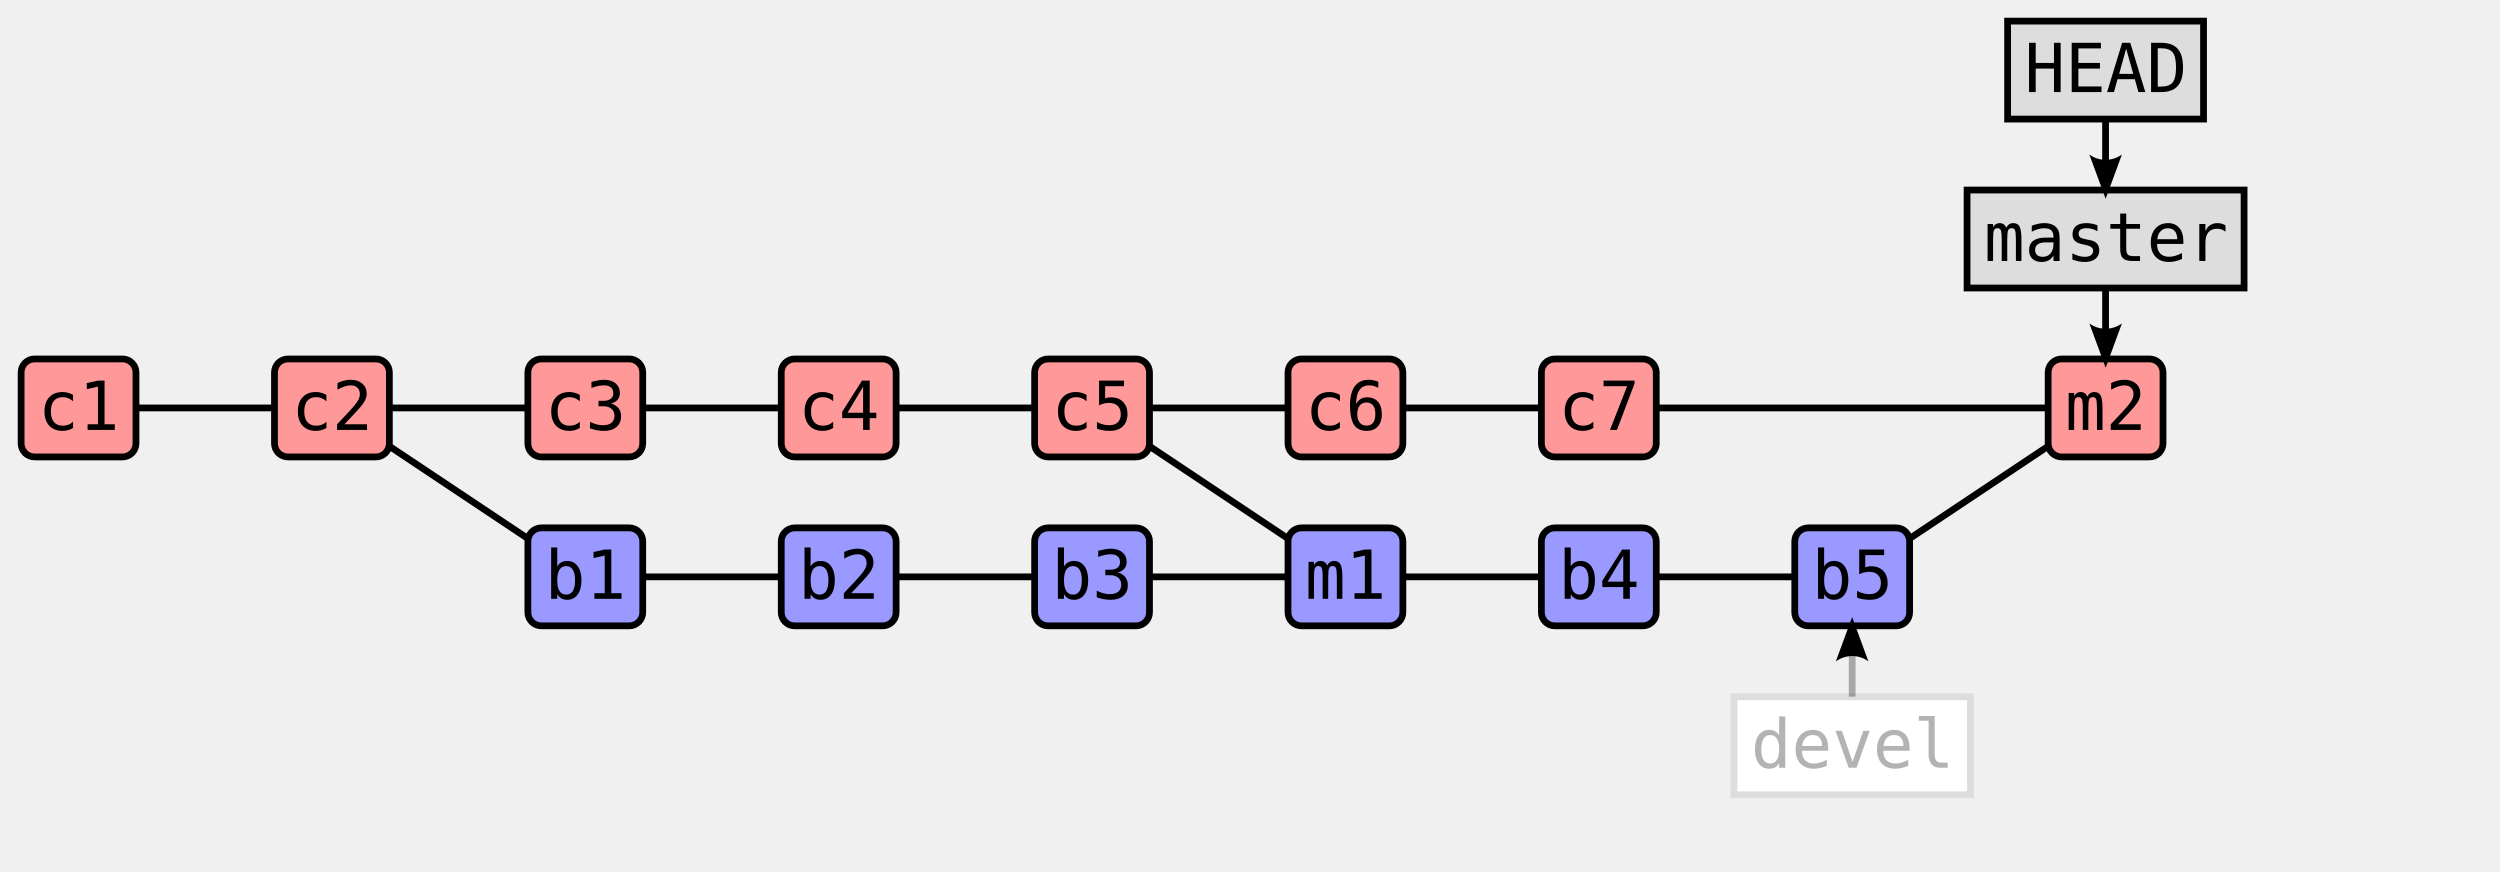
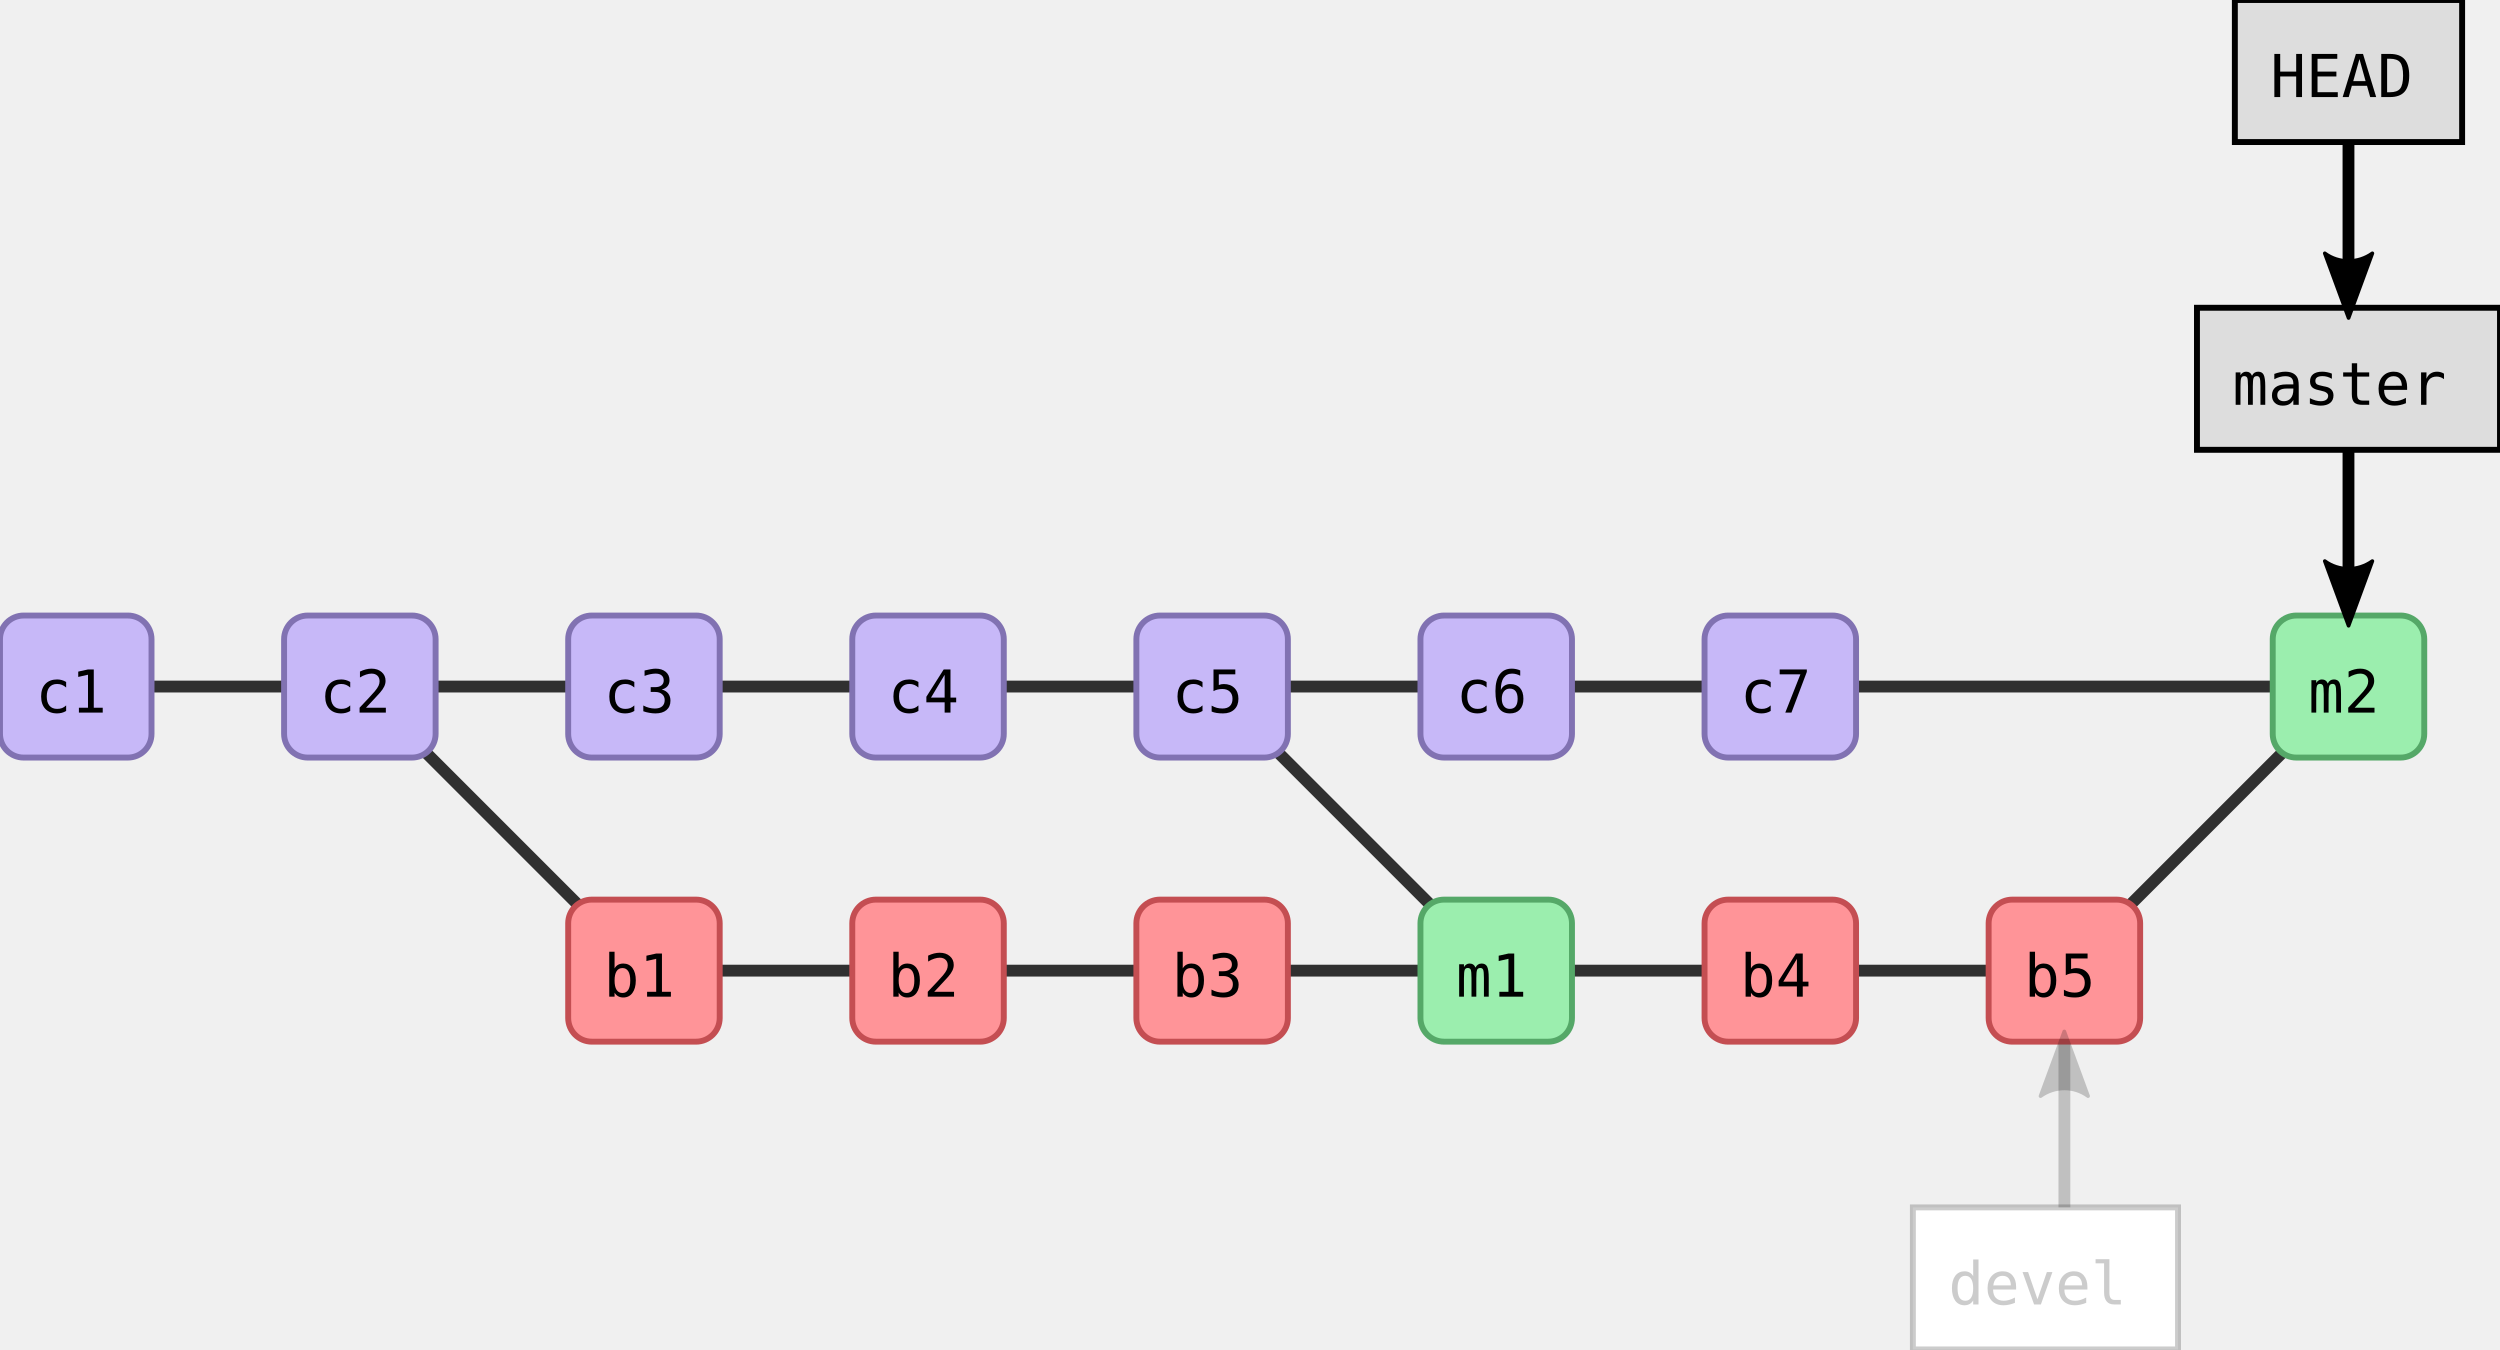
- <svg xmlns="http://www.w3.org/2000/svg" width="592" height="206.4" id="svg2" version="1.1">
+ <svg xmlns="http://www.w3.org/2000/svg" width="528.0" height="285.0" id="svg2" version="1.1">
  <defs id="defs4">
-     <marker orient="auto" refY="0.0" refX="0.0" id="Arrow2Mend" style="overflow:visible;">
-       <path id="path3786" style="fill-rule:evenodd;stroke-width:0.625;stroke-linejoin:round;" d="M 8.719,4.034 L -2.207,0.016 L 8.719,-4.002 C 6.973,-1.63 6.983,1.616 8.719,4.034 z " transform="scale(0.6) rotate(180) translate(0,0)" />
+     <marker orient="auto" refY="0.0" refX="0.0" id="fullmarker" style="overflow:visible;">
+       <path style="opacity:1.0;fill:#000000;stroke:#000000;fill-rule:evenodd;stroke-width:0.625;stroke-linejoin:round;" d="M 8.719,4.034 L -2.207,0.016 L 8.719,-4.002 C 6.973,-1.63 6.983,1.616 8.719,4.034 z " transform="scale(0.5) rotate(180) translate(0,0)" />
+     </marker>
+     <marker orient="auto" refY="0.0" refX="0.0" id="ghostmarker" style="overflow:visible;">
+       <path style="opacity:0.2;fill:#000000;stroke:#000000;fill-rule:evenodd;stroke-width:0.625;stroke-linejoin:round;" d="M 8.719,4.034 L -2.207,0.016 L 8.719,-4.002 C 6.973,-1.63 6.983,1.616 8.719,4.034 z " transform="scale(0.5) rotate(180) translate(0,0)" />
    </marker>
  </defs>
-   <g id="layer1">
-     <rect style="fill:#ff9999;stroke:#000000;stroke-width:1.6;stroke-miterlimit:4;stroke-dasharray:none" id="rect2989" width="27.2" height="23.2" x="5" y="85" ry="3.2" />
-     <text xml:space="preserve" style="font-size:16px;font-style:normal;font-weight:normal;line-height:125%;letter-spacing:0px;word-spacing:0px;fill:#000000;fill-opacity:1;stroke:none;font-family:DejaVu Sans Mono" x="9" y="101.8" id="text2985">
-       <tspan id="tspan2987" x="9" y="101.8">c1</tspan>
-     </text>
-   </g>
-   <g id="layer1">
-     <rect style="fill:#ff9999;stroke:#000000;stroke-width:1.6;stroke-miterlimit:4;stroke-dasharray:none" id="rect2989" width="27.2" height="23.2" x="65" y="85" ry="3.2" />
-     <text xml:space="preserve" style="font-size:16px;font-style:normal;font-weight:normal;line-height:125%;letter-spacing:0px;word-spacing:0px;fill:#000000;fill-opacity:1;stroke:none;font-family:DejaVu Sans Mono" x="69" y="101.8" id="text2985">
-       <tspan id="tspan2987" x="69" y="101.8">c2</tspan>
-     </text>
-   </g>
-   <line x1="64.98" y1="96.6" x2="32.22" y2="96.6" style="stroke:#000000; stroke-width:1.6; stroke-opacity:1.0" />
-   <g id="layer1">
-     <rect style="fill:#9999ff;stroke:#000000;stroke-width:1.6;stroke-miterlimit:4;stroke-dasharray:none" id="rect2989" width="27.2" height="23.2" x="125" y="125" ry="3.2" />
-     <text xml:space="preserve" style="font-size:16px;font-style:normal;font-weight:normal;line-height:125%;letter-spacing:0px;word-spacing:0px;fill:#000000;fill-opacity:1;stroke:none;font-family:DejaVu Sans Mono" x="129" y="141.8" id="text2985">
-       <tspan id="tspan2987" x="129" y="141.8">b1</tspan>
-     </text>
-   </g>
-   <line x1="124.98" y1="127.52" x2="92.22" y2="105.68" style="stroke:#000000; stroke-width:1.6; stroke-opacity:1.0" />
-   <g id="layer1">
-     <rect style="fill:#ff9999;stroke:#000000;stroke-width:1.6;stroke-miterlimit:4;stroke-dasharray:none" id="rect2989" width="27.2" height="23.2" x="125" y="85" ry="3.2" />
-     <text xml:space="preserve" style="font-size:16px;font-style:normal;font-weight:normal;line-height:125%;letter-spacing:0px;word-spacing:0px;fill:#000000;fill-opacity:1;stroke:none;font-family:DejaVu Sans Mono" x="129" y="101.8" id="text2985">
-       <tspan id="tspan2987" x="129" y="101.8">c3</tspan>
-     </text>
-   </g>
-   <line x1="124.98" y1="96.6" x2="92.22" y2="96.6" style="stroke:#000000; stroke-width:1.6; stroke-opacity:1.0" />
-   <g id="layer1">
-     <rect style="fill:#9999ff;stroke:#000000;stroke-width:1.6;stroke-miterlimit:4;stroke-dasharray:none" id="rect2989" width="27.2" height="23.2" x="185" y="125" ry="3.2" />
-     <text xml:space="preserve" style="font-size:16px;font-style:normal;font-weight:normal;line-height:125%;letter-spacing:0px;word-spacing:0px;fill:#000000;fill-opacity:1;stroke:none;font-family:DejaVu Sans Mono" x="189" y="141.8" id="text2985">
-       <tspan id="tspan2987" x="189" y="141.8">b2</tspan>
-     </text>
-   </g>
-   <line x1="184.98" y1="136.6" x2="152.22" y2="136.6" style="stroke:#000000; stroke-width:1.6; stroke-opacity:1.0" />
-   <g id="layer1">
-     <rect style="fill:#ff9999;stroke:#000000;stroke-width:1.6;stroke-miterlimit:4;stroke-dasharray:none" id="rect2989" width="27.2" height="23.2" x="185" y="85" ry="3.2" />
-     <text xml:space="preserve" style="font-size:16px;font-style:normal;font-weight:normal;line-height:125%;letter-spacing:0px;word-spacing:0px;fill:#000000;fill-opacity:1;stroke:none;font-family:DejaVu Sans Mono" x="189" y="101.8" id="text2985">
-       <tspan id="tspan2987" x="189" y="101.8">c4</tspan>
-     </text>
-   </g>
-   <line x1="184.98" y1="96.6" x2="152.22" y2="96.6" style="stroke:#000000; stroke-width:1.6; stroke-opacity:1.0" />
-   <g id="layer1">
-     <rect style="fill:#9999ff;stroke:#000000;stroke-width:1.6;stroke-miterlimit:4;stroke-dasharray:none" id="rect2989" width="27.2" height="23.2" x="245" y="125" ry="3.2" />
-     <text xml:space="preserve" style="font-size:16px;font-style:normal;font-weight:normal;line-height:125%;letter-spacing:0px;word-spacing:0px;fill:#000000;fill-opacity:1;stroke:none;font-family:DejaVu Sans Mono" x="249" y="141.8" id="text2985">
-       <tspan id="tspan2987" x="249" y="141.8">b3</tspan>
-     </text>
-   </g>
-   <line x1="244.98" y1="136.6" x2="212.22" y2="136.6" style="stroke:#000000; stroke-width:1.6; stroke-opacity:1.0" />
-   <g id="layer1">
-     <rect style="fill:#ff9999;stroke:#000000;stroke-width:1.6;stroke-miterlimit:4;stroke-dasharray:none" id="rect2989" width="27.2" height="23.2" x="245" y="85" ry="3.2" />
-     <text xml:space="preserve" style="font-size:16px;font-style:normal;font-weight:normal;line-height:125%;letter-spacing:0px;word-spacing:0px;fill:#000000;fill-opacity:1;stroke:none;font-family:DejaVu Sans Mono" x="249" y="101.8" id="text2985">
-       <tspan id="tspan2987" x="249" y="101.8">c5</tspan>
-     </text>
-   </g>
-   <line x1="244.98" y1="96.6" x2="212.22" y2="96.6" style="stroke:#000000; stroke-width:1.6; stroke-opacity:1.0" />
-   <g id="layer1">
-     <rect style="fill:#9999ff;stroke:#000000;stroke-width:1.6;stroke-miterlimit:4;stroke-dasharray:none" id="rect2989" width="27.2" height="23.2" x="305" y="125" ry="3.2" />
-     <text xml:space="preserve" style="font-size:16px;font-style:normal;font-weight:normal;line-height:125%;letter-spacing:0px;word-spacing:0px;fill:#000000;fill-opacity:1;stroke:none;font-family:DejaVu Sans Mono" x="309" y="141.8" id="text2985">
-       <tspan id="tspan2987" x="309" y="141.8">m1</tspan>
-     </text>
-   </g>
-   <line x1="304.98" y1="136.6" x2="272.22" y2="136.6" style="stroke:#000000; stroke-width:1.6; stroke-opacity:1.0" />
-   <line x1="304.98" y1="127.52" x2="272.22" y2="105.68" style="stroke:#000000; stroke-width:1.6; stroke-opacity:1.0" />
-   <g id="layer1">
-     <rect style="fill:#ff9999;stroke:#000000;stroke-width:1.6;stroke-miterlimit:4;stroke-dasharray:none" id="rect2989" width="27.2" height="23.2" x="305" y="85" ry="3.2" />
-     <text xml:space="preserve" style="font-size:16px;font-style:normal;font-weight:normal;line-height:125%;letter-spacing:0px;word-spacing:0px;fill:#000000;fill-opacity:1;stroke:none;font-family:DejaVu Sans Mono" x="309" y="101.8" id="text2985">
-       <tspan id="tspan2987" x="309" y="101.8">c6</tspan>
-     </text>
-   </g>
-   <line x1="304.98" y1="96.6" x2="272.22" y2="96.6" style="stroke:#000000; stroke-width:1.6; stroke-opacity:1.0" />
-   <g id="layer1">
-     <rect style="fill:#9999ff;stroke:#000000;stroke-width:1.6;stroke-miterlimit:4;stroke-dasharray:none" id="rect2989" width="27.2" height="23.2" x="365" y="125" ry="3.2" />
-     <text xml:space="preserve" style="font-size:16px;font-style:normal;font-weight:normal;line-height:125%;letter-spacing:0px;word-spacing:0px;fill:#000000;fill-opacity:1;stroke:none;font-family:DejaVu Sans Mono" x="369" y="141.8" id="text2985">
-       <tspan id="tspan2987" x="369" y="141.8">b4</tspan>
-     </text>
-   </g>
-   <line x1="364.98" y1="136.6" x2="332.22" y2="136.6" style="stroke:#000000; stroke-width:1.6; stroke-opacity:1.0" />
-   <g id="layer1">
-     <rect style="fill:#ff9999;stroke:#000000;stroke-width:1.6;stroke-miterlimit:4;stroke-dasharray:none" id="rect2989" width="27.2" height="23.2" x="365" y="85" ry="3.2" />
-     <text xml:space="preserve" style="font-size:16px;font-style:normal;font-weight:normal;line-height:125%;letter-spacing:0px;word-spacing:0px;fill:#000000;fill-opacity:1;stroke:none;font-family:DejaVu Sans Mono" x="369" y="101.8" id="text2985">
-       <tspan id="tspan2987" x="369" y="101.8">c7</tspan>
-     </text>
-   </g>
-   <line x1="364.98" y1="96.6" x2="332.22" y2="96.6" style="stroke:#000000; stroke-width:1.6; stroke-opacity:1.0" />
-   <g id="layer1">
-     <rect style="fill:#9999ff;stroke:#000000;stroke-width:1.6;stroke-miterlimit:4;stroke-dasharray:none" id="rect2989" width="27.2" height="23.2" x="425" y="125" ry="3.2" />
-     <text xml:space="preserve" style="font-size:16px;font-style:normal;font-weight:normal;line-height:125%;letter-spacing:0px;word-spacing:0px;fill:#000000;fill-opacity:1;stroke:none;font-family:DejaVu Sans Mono" x="429" y="141.8" id="text2985">
-       <tspan id="tspan2987" x="429" y="141.8">b5</tspan>
-     </text>
-   </g>
-   <line x1="424.98" y1="136.6" x2="392.22" y2="136.6" style="stroke:#000000; stroke-width:1.6; stroke-opacity:1.0" />
-   <g id="layer1">
-     <rect style="fill:#ffffff;stroke:#dddddd;stroke-width:1.6;stroke-miterlimit:4;stroke-dasharray:none" id="rect2989" width="56" height="23.2" x="410.6" y="165" ry="0" />
-     <text xml:space="preserve" style="font-size:16px;font-style:normal;font-weight:normal;line-height:125%;letter-spacing:0px;word-spacing:0px;fill:#000000;fill-opacity:0.3;stroke:none;font-family:DejaVu Sans Mono" x="414.6" y="181.8" id="text2985">
-       <tspan id="tspan2987" x="414.6" y="181.8">devel</tspan>
-     </text>
-   </g>
-   <g id="layer1">
-     <path style="fill:none;stroke:#000000;stroke-width:1.6;stroke-linecap:butt;stroke-linejoin:miter;stroke-opacity:0.3;marker-end:url(#Arrow2Mend);stroke-miterlimit:4;stroke-dasharray:none" d="M 438.6,164.96 438.6,148.24" id="path2985" />
-   </g>
-   <g id="layer1">
-     <rect style="fill:#ff9999;stroke:#000000;stroke-width:1.6;stroke-miterlimit:4;stroke-dasharray:none" id="rect2989" width="27.2" height="23.2" x="485" y="85" ry="3.2" />
-     <text xml:space="preserve" style="font-size:16px;font-style:normal;font-weight:normal;line-height:125%;letter-spacing:0px;word-spacing:0px;fill:#000000;fill-opacity:1;stroke:none;font-family:DejaVu Sans Mono" x="489" y="101.8" id="text2985">
-       <tspan id="tspan2987" x="489" y="101.8">m2</tspan>
-     </text>
-   </g>
-   <line x1="484.92" y1="96.6" x2="392.28" y2="96.6" style="stroke:#000000; stroke-width:1.6; stroke-opacity:1.0" />
-   <line x1="484.98" y1="105.68" x2="452.22" y2="127.52" style="stroke:#000000; stroke-width:1.6; stroke-opacity:1.0" />
-   <g id="layer1">
-     <rect style="fill:#dddddd;stroke:#000000;stroke-width:1.6;stroke-miterlimit:4;stroke-dasharray:none" id="rect2989" width="65.6" height="23.2" x="465.8" y="45" ry="0" />
-     <text xml:space="preserve" style="font-size:16px;font-style:normal;font-weight:normal;line-height:125%;letter-spacing:0px;word-spacing:0px;fill:#000000;fill-opacity:1;stroke:none;font-family:DejaVu Sans Mono" x="469.8" y="61.8" id="text2985">
-       <tspan id="tspan2987" x="469.8" y="61.8">master</tspan>
-     </text>
-   </g>
-   <g id="layer1">
-     <path style="fill:none;stroke:#000000;stroke-width:1.6;stroke-linecap:butt;stroke-linejoin:miter;stroke-opacity:1;marker-end:url(#Arrow2Mend);stroke-miterlimit:4;stroke-dasharray:none" d="M 498.6,68.24 498.6,84.96" id="path2985" />
-   </g>
-   <g id="layer1">
-     <rect style="fill:#dddddd;stroke:#000000;stroke-width:1.6;stroke-miterlimit:4;stroke-dasharray:none" id="rect2989" width="46.4" height="23.2" x="475.4" y="5" ry="0" />
-     <text xml:space="preserve" style="font-size:16px;font-style:normal;font-weight:normal;line-height:125%;letter-spacing:0px;word-spacing:0px;fill:#000000;fill-opacity:1;stroke:none;font-family:DejaVu Sans Mono" x="479.4" y="21.8" id="text2985">
-       <tspan id="tspan2987" x="479.4" y="21.8">HEAD</tspan>
-     </text>
-   </g>
-   <g id="layer1">
-     <path style="fill:none;stroke:#000000;stroke-width:1.6;stroke-linecap:butt;stroke-linejoin:miter;stroke-opacity:1;marker-end:url(#Arrow2Mend);stroke-miterlimit:4;stroke-dasharray:none" d="M 498.6,28.24 498.6,44.96" id="path2985" />
+   <g transform="translate(-0.0,130.0) rotate(0)" id="layer1">
+     <line x1="256.0" y1="75.0" x2="316.0" y2="75.0" style="stroke:#000000;                         stroke-width:2.5;                         stroke-opacity:0.8" />
+     <line x1="316.0" y1="15.0" x2="376.0" y2="15.0" style="stroke:#000000;                         stroke-width:2.5;                         stroke-opacity:0.8" />
+     <line x1="316.0" y1="75.0" x2="376.0" y2="75.0" style="stroke:#000000;                         stroke-width:2.5;                         stroke-opacity:0.8" />
+     <line x1="196.0" y1="15.0" x2="256.0" y2="15.0" style="stroke:#000000;                         stroke-width:2.5;                         stroke-opacity:0.8" />
+     <line x1="16.0" y1="15.0" x2="76.0" y2="15.0" style="stroke:#000000;                         stroke-width:2.5;                         stroke-opacity:0.8" />
+     <line x1="376.0" y1="15.0" x2="496.0" y2="15.0" style="stroke:#000000;                         stroke-width:2.5;                         stroke-opacity:0.8" />
+     <line x1="136.0" y1="15.0" x2="196.0" y2="15.0" style="stroke:#000000;                         stroke-width:2.5;                         stroke-opacity:0.8" />
+     <line x1="136.0" y1="75.0" x2="196.0" y2="75.0" style="stroke:#000000;                         stroke-width:2.5;                         stroke-opacity:0.8" />
+     <line x1="76.0" y1="15.0" x2="136.0" y2="15.0" style="stroke:#000000;                         stroke-width:2.5;                         stroke-opacity:0.8" />
+     <line x1="76.0" y1="15.0" x2="136.0" y2="75.0" style="stroke:#000000;                         stroke-width:2.5;                         stroke-opacity:0.8" />
+     <line x1="256.0" y1="15.0" x2="316.0" y2="15.0" style="stroke:#000000;                         stroke-width:2.5;                         stroke-opacity:0.8" />
+     <line x1="256.0" y1="15.0" x2="316.0" y2="75.0" style="stroke:#000000;                         stroke-width:2.5;                         stroke-opacity:0.8" />
+     <line x1="376.0" y1="75.0" x2="436.0" y2="75.0" style="stroke:#000000;                         stroke-width:2.5;                         stroke-opacity:0.8" />
+     <line x1="436.0" y1="75.0" x2="496.0" y2="15.0" style="stroke:#000000;                         stroke-width:2.5;                         stroke-opacity:0.8" />
+     <line x1="196.0" y1="75.0" x2="256.0" y2="75.0" style="stroke:#000000;                         stroke-width:2.5;                         stroke-opacity:0.8" />
+     <rect style="fill:#ff9498;                         stroke:#C44E52;                         stroke-width:1.25;                         stroke-miterlimit:4;                         stroke-opacity:1.0;                         stroke-dasharray:none" width="32.0" height="30.0" x="240.0" y="60.0" ry="5.0" />
+     <text style="font-size:12.5px;                         font-style:normal;                         font-weight:normal;                         line-height:125%%;                         letter-spacing:0px;                         word-spacing:0px;                         fill:#000000;                         fill-opacity:1.0;                         stroke:none;                         font-family:DejaVu Sans Mono" x="247.5" y="80.5">b3</text>
+     <rect style="fill:#c7b8f8;                         stroke:#8172B2;                         stroke-width:1.25;                         stroke-miterlimit:4;                         stroke-opacity:1.0;                         stroke-dasharray:none" width="32.0" height="30.0" x="300.0" y="0.0" ry="5.0" />
+     <text style="font-size:12.5px;                         font-style:normal;                         font-weight:normal;                         line-height:125%%;                         letter-spacing:0px;                         word-spacing:0px;                         fill:#000000;                         fill-opacity:1.0;                         stroke:none;                         font-family:DejaVu Sans Mono" x="307.5" y="20.5">c6</text>
+     <rect style="fill:#9beeae;                         stroke:#55A868;                         stroke-width:1.25;                         stroke-miterlimit:4;                         stroke-opacity:1.0;                         stroke-dasharray:none" width="32.0" height="30.0" x="300.0" y="60.0" ry="5.0" />
+     <text style="font-size:12.5px;                         font-style:normal;                         font-weight:normal;                         line-height:125%%;                         letter-spacing:0px;                         word-spacing:0px;                         fill:#000000;                         fill-opacity:1.0;                         stroke:none;                         font-family:DejaVu Sans Mono" x="307.5" y="80.5">m1</text>
+     <rect style="fill:#c7b8f8;                         stroke:#8172B2;                         stroke-width:1.25;                         stroke-miterlimit:4;                         stroke-opacity:1.0;                         stroke-dasharray:none" width="32.0" height="30.0" x="180.0" y="0.0" ry="5.0" />
+     <text style="font-size:12.5px;                         font-style:normal;                         font-weight:normal;                         line-height:125%%;                         letter-spacing:0px;                         word-spacing:0px;                         fill:#000000;                         fill-opacity:1.0;                         stroke:none;                         font-family:DejaVu Sans Mono" x="187.5" y="20.5">c4</text>
+     <rect style="fill:#c7b8f8;                         stroke:#8172B2;                         stroke-width:1.25;                         stroke-miterlimit:4;                         stroke-opacity:1.0;                         stroke-dasharray:none" width="32.0" height="30.0" x="0.0" y="0.0" ry="5.0" />
+     <text style="font-size:12.5px;                         font-style:normal;                         font-weight:normal;                         line-height:125%%;                         letter-spacing:0px;                         word-spacing:0px;                         fill:#000000;                         fill-opacity:1.0;                         stroke:none;                         font-family:DejaVu Sans Mono" x="7.5" y="20.5">c1</text>
+     <rect style="fill:#c7b8f8;                         stroke:#8172B2;                         stroke-width:1.25;                         stroke-miterlimit:4;                         stroke-opacity:1.0;                         stroke-dasharray:none" width="32.0" height="30.0" x="360.0" y="0.0" ry="5.0" />
+     <text style="font-size:12.5px;                         font-style:normal;                         font-weight:normal;                         line-height:125%%;                         letter-spacing:0px;                         word-spacing:0px;                         fill:#000000;                         fill-opacity:1.0;                         stroke:none;                         font-family:DejaVu Sans Mono" x="367.5" y="20.5">c7</text>
+     <rect style="fill:#c7b8f8;                         stroke:#8172B2;                         stroke-width:1.25;                         stroke-miterlimit:4;                         stroke-opacity:1.0;                         stroke-dasharray:none" width="32.0" height="30.0" x="120.0" y="0.0" ry="5.0" />
+     <text style="font-size:12.5px;                         font-style:normal;                         font-weight:normal;                         line-height:125%%;                         letter-spacing:0px;                         word-spacing:0px;                         fill:#000000;                         fill-opacity:1.0;                         stroke:none;                         font-family:DejaVu Sans Mono" x="127.5" y="20.5">c3</text>
+     <rect style="fill:#ff9498;                         stroke:#C44E52;                         stroke-width:1.25;                         stroke-miterlimit:4;                         stroke-opacity:1.0;                         stroke-dasharray:none" width="32.0" height="30.0" x="120.0" y="60.0" ry="5.0" />
+     <text style="font-size:12.5px;                         font-style:normal;                         font-weight:normal;                         line-height:125%%;                         letter-spacing:0px;                         word-spacing:0px;                         fill:#000000;                         fill-opacity:1.0;                         stroke:none;                         font-family:DejaVu Sans Mono" x="127.5" y="80.5">b1</text>
+     <rect style="fill:#9beeae;                         stroke:#55A868;                         stroke-width:1.25;                         stroke-miterlimit:4;                         stroke-opacity:1.0;                         stroke-dasharray:none" width="32.0" height="30.0" x="480.0" y="0.0" ry="5.0" />
+     <text style="font-size:12.5px;                         font-style:normal;                         font-weight:normal;                         line-height:125%%;                         letter-spacing:0px;                         word-spacing:0px;                         fill:#000000;                         fill-opacity:1.0;                         stroke:none;                         font-family:DejaVu Sans Mono" x="487.5" y="20.5">m2</text>
+     <rect style="fill:#c7b8f8;                         stroke:#8172B2;                         stroke-width:1.25;                         stroke-miterlimit:4;                         stroke-opacity:1.0;                         stroke-dasharray:none" width="32.0" height="30.0" x="60.0" y="0.0" ry="5.0" />
+     <text style="font-size:12.5px;                         font-style:normal;                         font-weight:normal;                         line-height:125%%;                         letter-spacing:0px;                         word-spacing:0px;                         fill:#000000;                         fill-opacity:1.0;                         stroke:none;                         font-family:DejaVu Sans Mono" x="67.5" y="20.5">c2</text>
+     <rect style="fill:#c7b8f8;                         stroke:#8172B2;                         stroke-width:1.25;                         stroke-miterlimit:4;                         stroke-opacity:1.0;                         stroke-dasharray:none" width="32.0" height="30.0" x="240.0" y="0.0" ry="5.0" />
+     <text style="font-size:12.5px;                         font-style:normal;                         font-weight:normal;                         line-height:125%%;                         letter-spacing:0px;                         word-spacing:0px;                         fill:#000000;                         fill-opacity:1.0;                         stroke:none;                         font-family:DejaVu Sans Mono" x="247.5" y="20.5">c5</text>
+     <rect style="fill:#ff9498;                         stroke:#C44E52;                         stroke-width:1.25;                         stroke-miterlimit:4;                         stroke-opacity:1.0;                         stroke-dasharray:none" width="32.0" height="30.0" x="360.0" y="60.0" ry="5.0" />
+     <text style="font-size:12.5px;                         font-style:normal;                         font-weight:normal;                         line-height:125%%;                         letter-spacing:0px;                         word-spacing:0px;                         fill:#000000;                         fill-opacity:1.0;                         stroke:none;                         font-family:DejaVu Sans Mono" x="367.5" y="80.5">b4</text>
+     <rect style="fill:#ff9498;                         stroke:#C44E52;                         stroke-width:1.25;                         stroke-miterlimit:4;                         stroke-opacity:1.0;                         stroke-dasharray:none" width="32.0" height="30.0" x="420.0" y="60.0" ry="5.0" />
+     <text style="font-size:12.5px;                         font-style:normal;                         font-weight:normal;                         line-height:125%%;                         letter-spacing:0px;                         word-spacing:0px;                         fill:#000000;                         fill-opacity:1.0;                         stroke:none;                         font-family:DejaVu Sans Mono" x="427.5" y="80.5">b5</text>
+     <rect style="fill:#ff9498;                         stroke:#C44E52;                         stroke-width:1.25;                         stroke-miterlimit:4;                         stroke-opacity:1.0;                         stroke-dasharray:none" width="32.0" height="30.0" x="180.0" y="60.0" ry="5.0" />
+     <text style="font-size:12.5px;                         font-style:normal;                         font-weight:normal;                         line-height:125%%;                         letter-spacing:0px;                         word-spacing:0px;                         fill:#000000;                         fill-opacity:1.0;                         stroke:none;                         font-family:DejaVu Sans Mono" x="187.5" y="80.5">b2</text>
+     <path style="fill:none;                  stroke:#000000;                  stroke-width:2.5;                  stroke-linecap:butt;                  stroke-linejoin:miter;                  stroke-opacity:0.2;                  marker-end:url(#ghostmarker);                  stroke-miterlimit:4;                  stroke-dasharray:none" d="M 436.0,140.0 436.0,90.6" />
+     <rect style="fill:#ffffff;                         stroke:#000000;                         stroke-width:1.25;                         stroke-miterlimit:4;                         stroke-opacity:0.2;                         stroke-dasharray:none" width="56.0" height="30.0" x="404.0" y="125.0" ry="0.0" />
+     <text style="font-size:12.5px;                         font-style:normal;                         font-weight:normal;                         line-height:125%%;                         letter-spacing:0px;                         word-spacing:0px;                         fill:#000000;                         fill-opacity:0.2;                         stroke:none;                         font-family:DejaVu Sans Mono" x="411.5" y="145.5">devel</text>
+     <path style="fill:none;                  stroke:#000000;                  stroke-width:2.5;                  stroke-linecap:butt;                  stroke-linejoin:miter;                  stroke-opacity:1.0;                  marker-end:url(#fullmarker);                  stroke-miterlimit:4;                  stroke-dasharray:none" d="M 496.0,-50.0 496.0,-0.6" />
+     <rect style="fill:#dddddd;                         stroke:#000000;                         stroke-width:1.25;                         stroke-miterlimit:4;                         stroke-opacity:1.0;                         stroke-dasharray:none" width="64.0" height="30.0" x="464.0" y="-65.0" ry="0.0" />
+     <text style="font-size:12.5px;                         font-style:normal;                         font-weight:normal;                         line-height:125%%;                         letter-spacing:0px;                         word-spacing:0px;                         fill:#000000;                         fill-opacity:1.0;                         stroke:none;                         font-family:DejaVu Sans Mono" x="471.5" y="-44.5">master</text>
+     <path style="fill:none;                  stroke:#000000;                  stroke-width:2.5;                  stroke-linecap:butt;                  stroke-linejoin:miter;                  stroke-opacity:1.0;                  marker-end:url(#fullmarker);                  stroke-miterlimit:4;                  stroke-dasharray:none" d="M 496.0,-115.0 496.0,-65.6" />
+     <rect style="fill:#dddddd;                         stroke:#000000;                         stroke-width:1.25;                         stroke-miterlimit:4;                         stroke-opacity:1.0;                         stroke-dasharray:none" width="48.0" height="30.0" x="472.0" y="-130.0" ry="0.0" />
+     <text style="font-size:12.5px;                         font-style:normal;                         font-weight:normal;                         line-height:125%%;                         letter-spacing:0px;                         word-spacing:0px;                         fill:#000000;                         fill-opacity:1.0;                         stroke:none;                         font-family:DejaVu Sans Mono" x="479.5" y="-109.5">HEAD</text>
  </g>
</svg>
